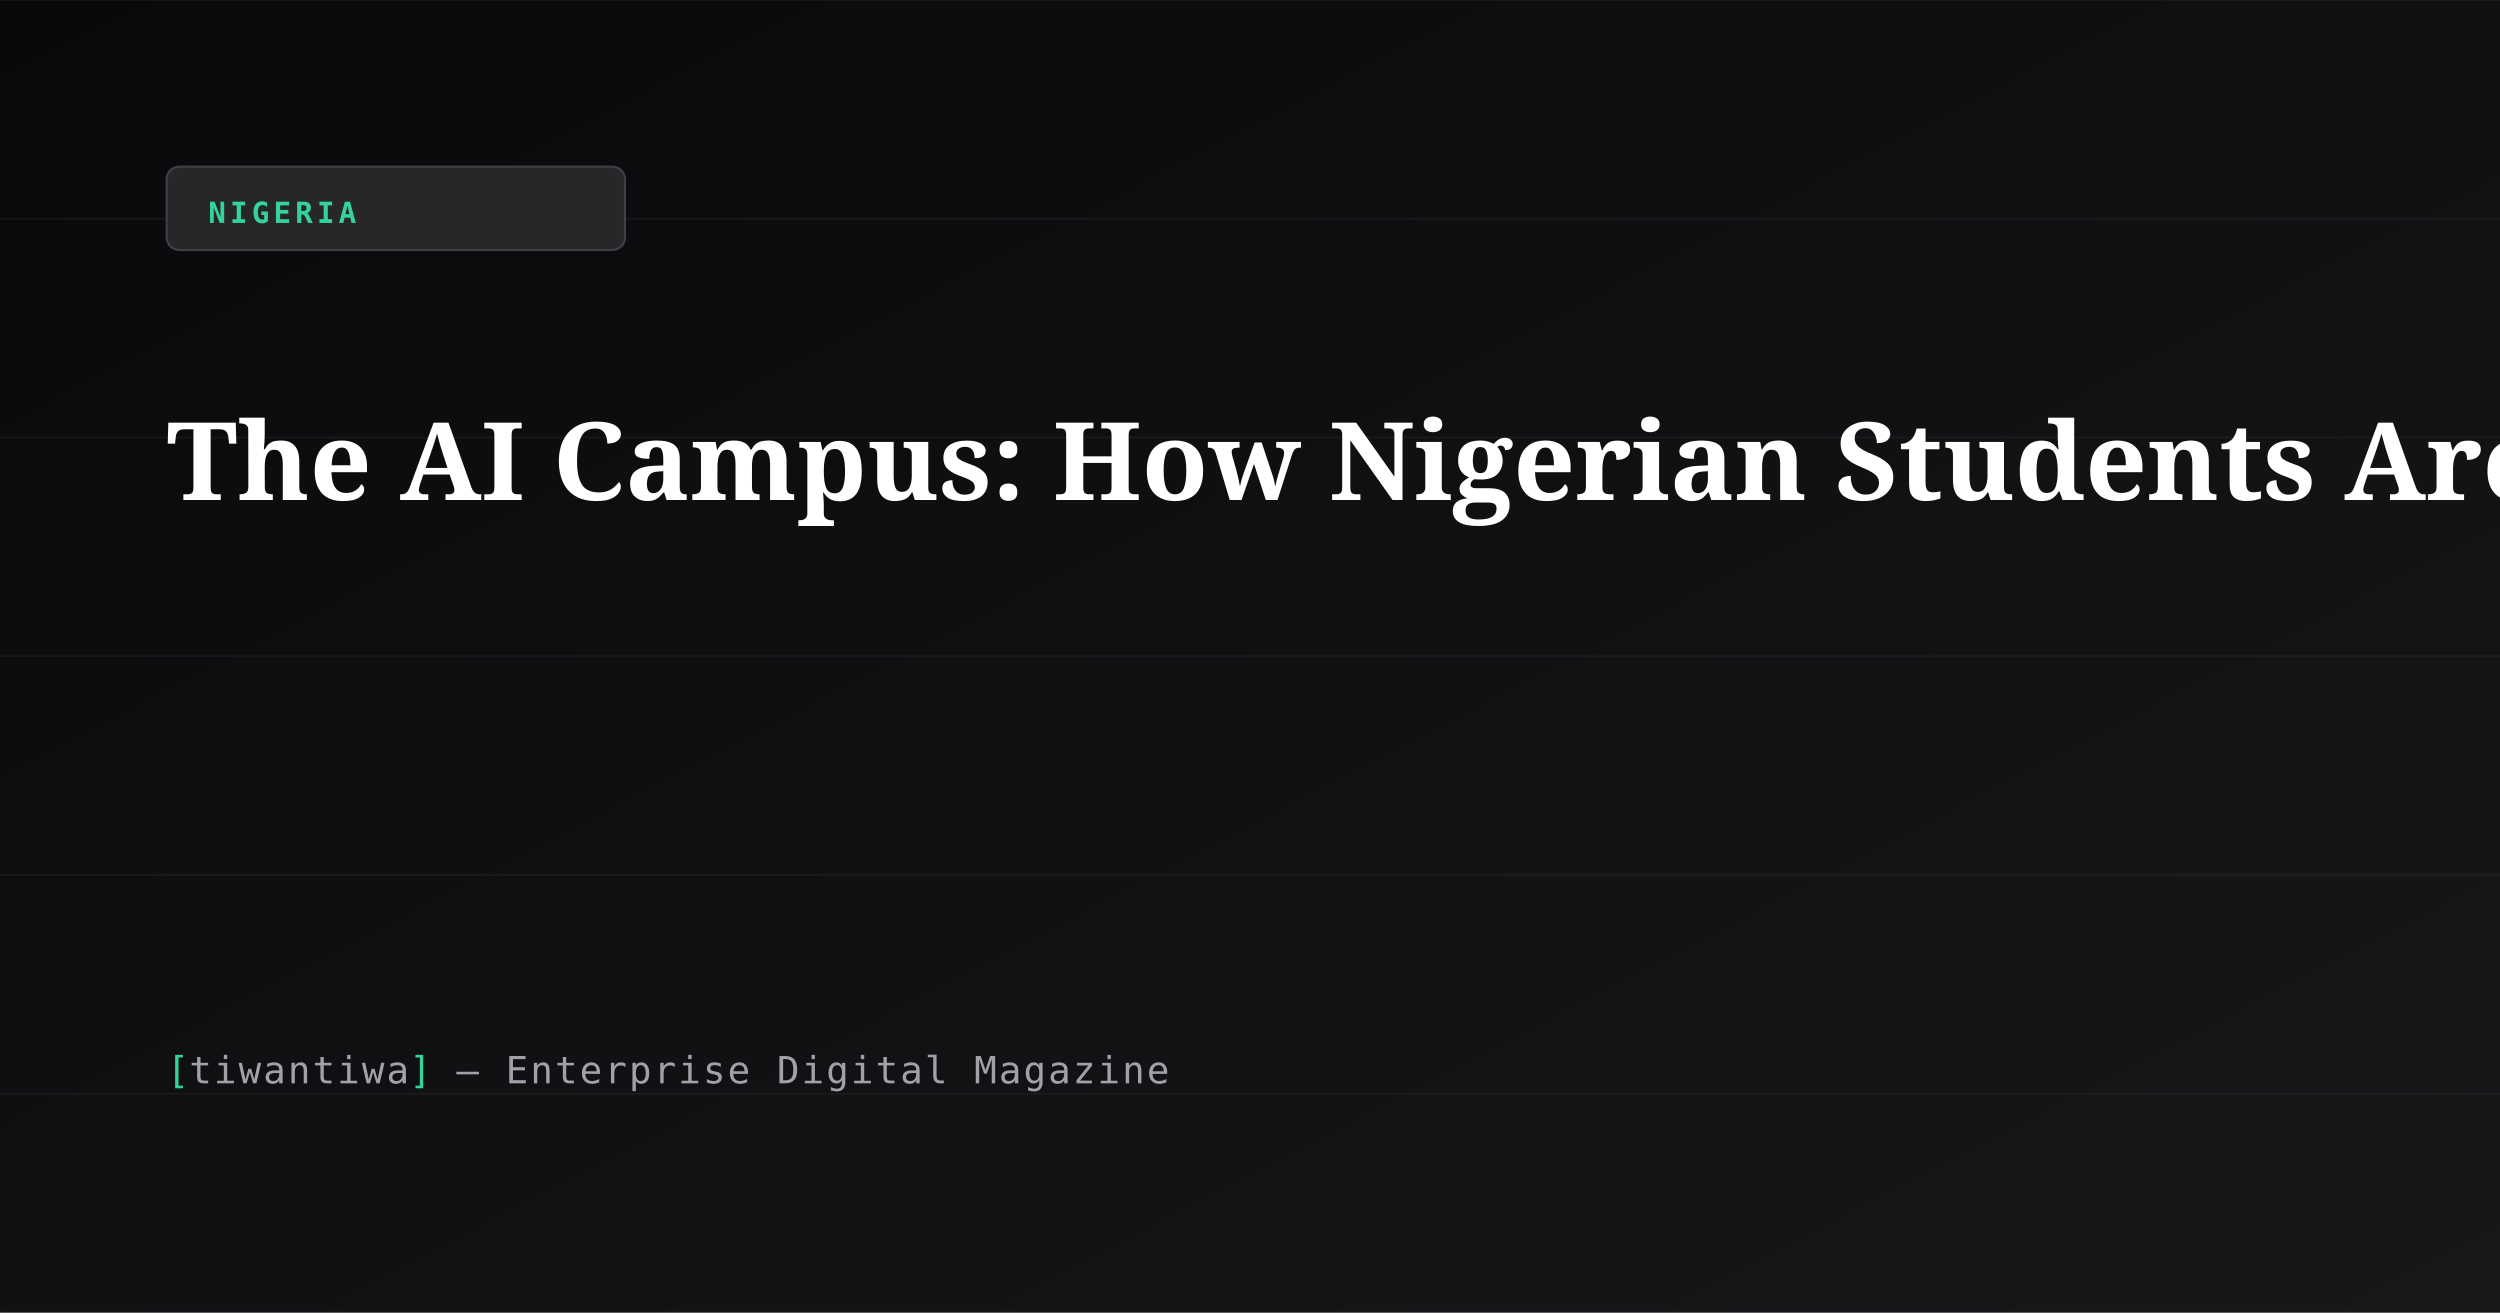
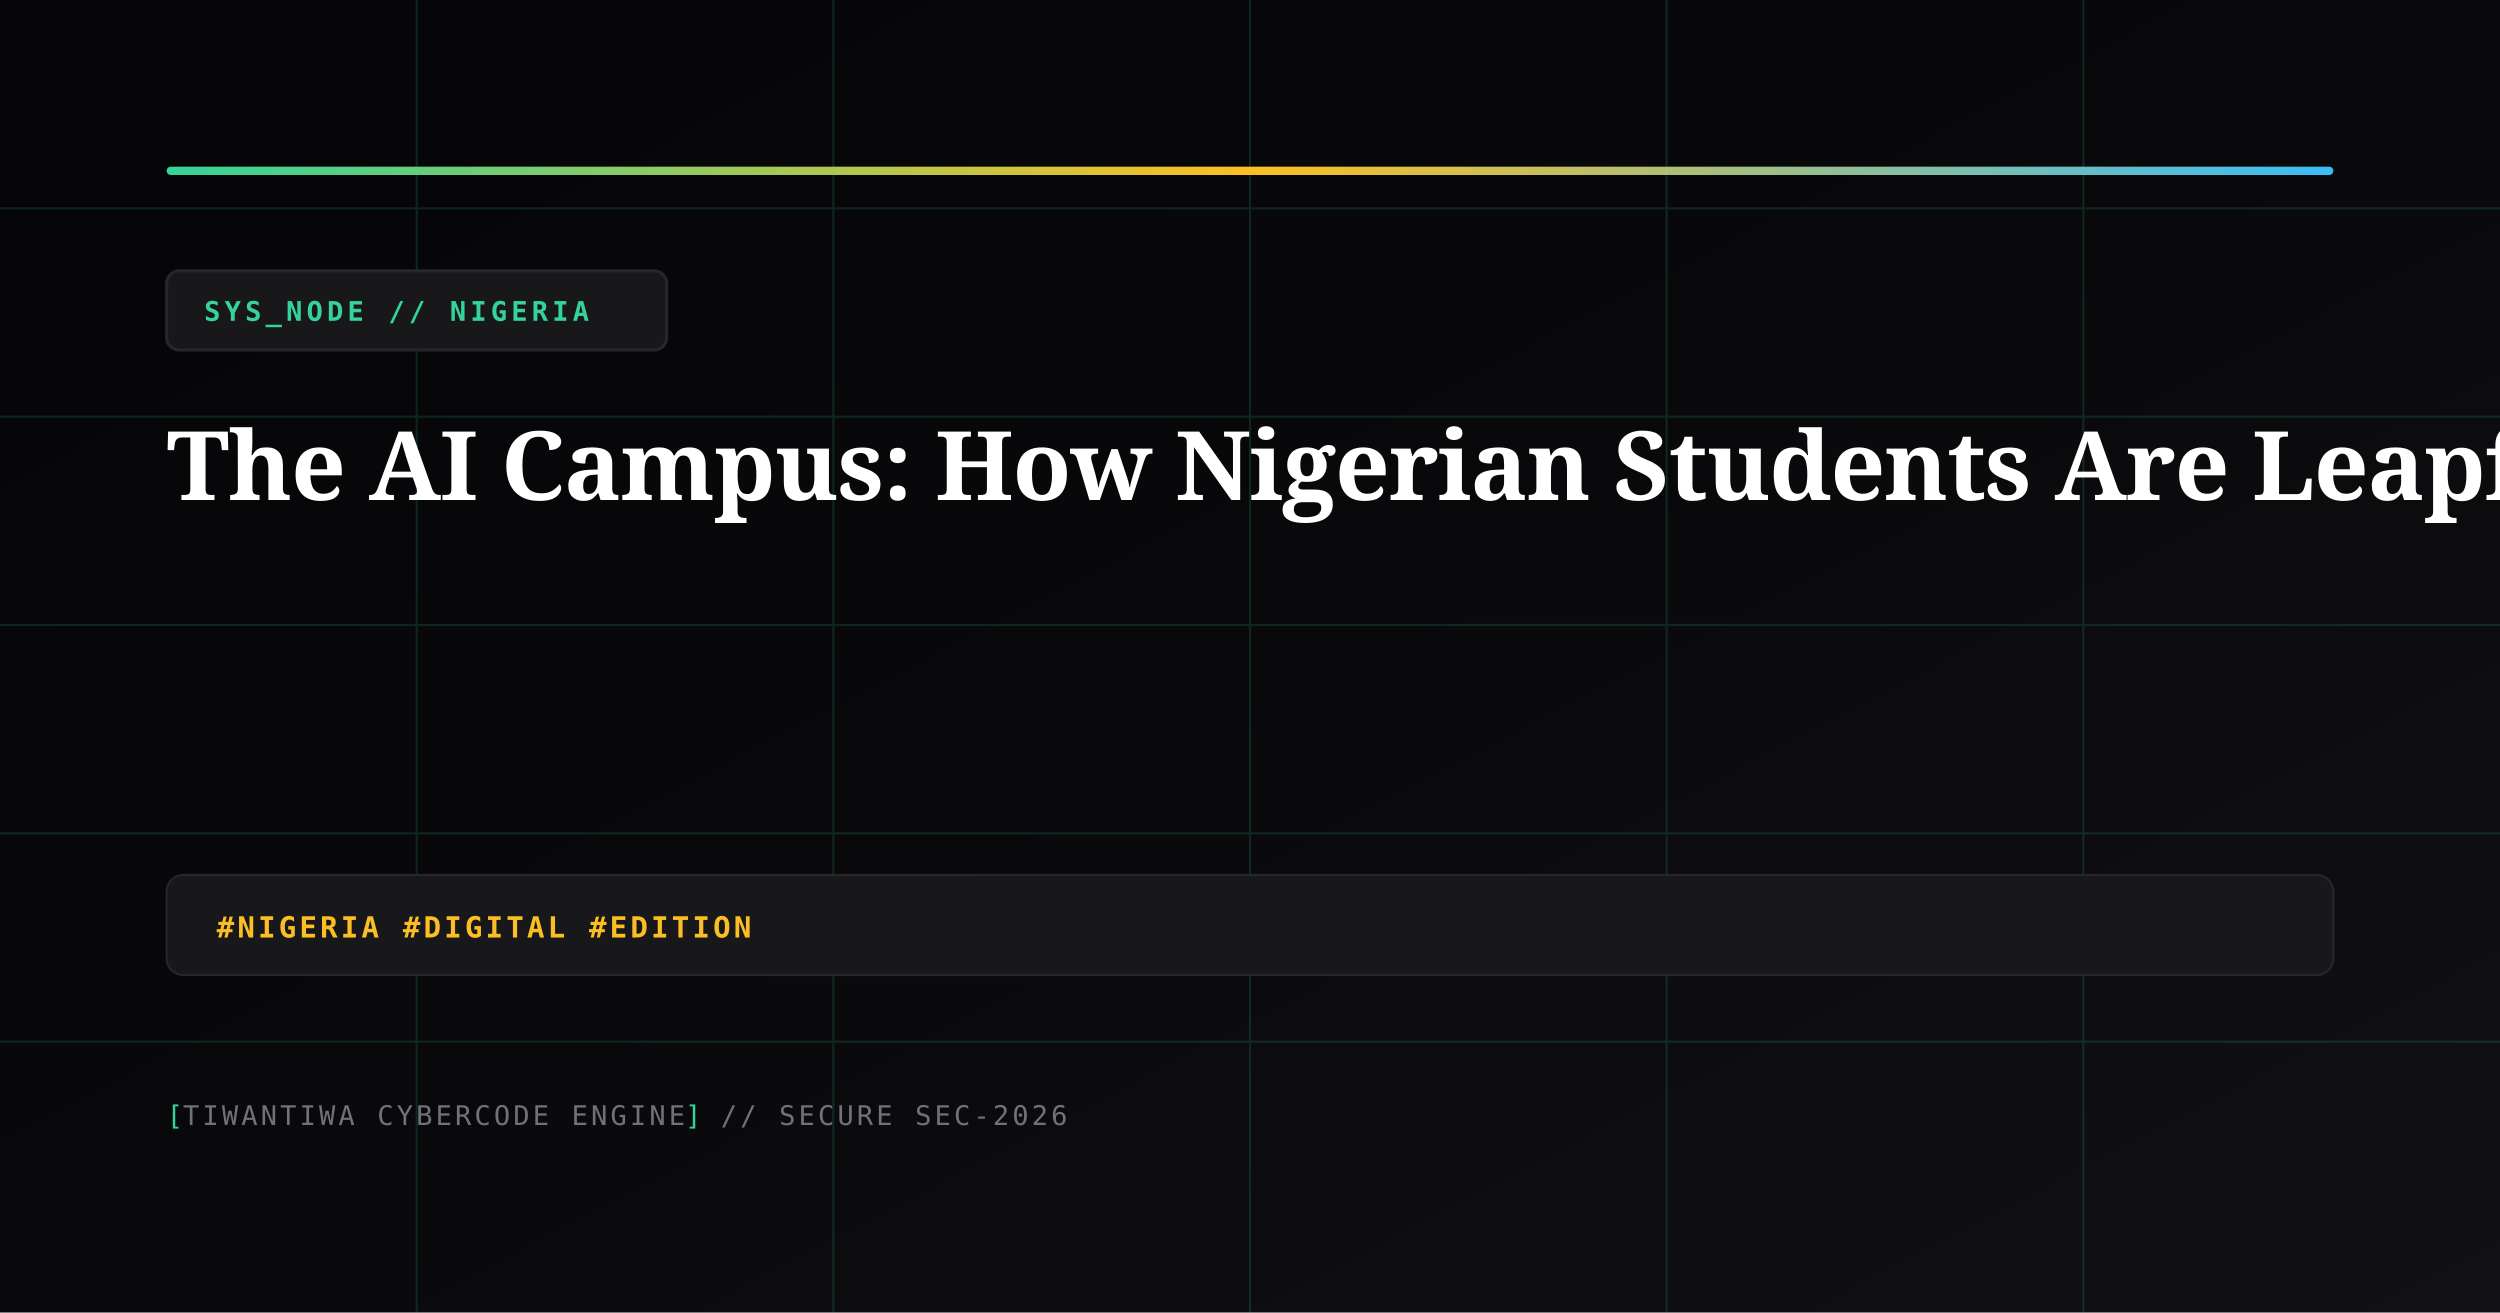
<svg xmlns="http://www.w3.org/2000/svg" viewBox="0 0 1200 630" width="1200" height="630">
  <defs>
    <linearGradient id="bg" x1="0%" y1="0%" x2="100%" y2="100%">
-       <stop offset="0%" stop-color="#09090b" />
-       <stop offset="100%" stop-color="#18181b" />
+       <stop offset="0%" stop-color="#050508" />
+       <stop offset="50%" stop-color="#09090b" />
+       <stop offset="100%" stop-color="#121216" />
    </linearGradient>
-     <linearGradient id="accent" x1="0%" y1="0%" x2="100%" y2="0%">
+     <linearGradient id="cyber-glow" x1="0%" y1="0%" x2="100%" y2="0%">
      <stop offset="0%" stop-color="#34d399" />
-       <stop offset="100%" stop-color="#10b981" />
+       <stop offset="50%" stop-color="#fbbf24" />
+       <stop offset="100%" stop-color="#38bdf8" />
    </linearGradient>
  </defs>
  <rect width="1200" height="630" fill="url(#bg)" />
-   <path d="M 0 0 L 1200 0 M 0 105 L 1200 105 M 0 210 L 1200 210 M 0 315 L 1200 315 M 0 420 L 1200 420 M 0 525 L 1200 525 M 0 630 L 1200 630" stroke="#27272a" stroke-width="1" opacity="0.4" />
-   <rect x="80" y="80" width="220" height="40" rx="6" fill="#27272a" stroke="#3f3f46" stroke-width="1" />
-   <text x="100" y="107" fill="#34d399" font-family="monospace" font-size="14" font-weight="bold" letter-spacing="2">NIGERIA</text>
-   <text x="80" y="240" fill="#ffffff" font-family="serif" font-size="52" font-weight="bold" width="1040">
-     <tspan x="80" dy="0">The AI Campus: How Nigerian Students Are Leap...</tspan>
-   </text>
-   <g transform="translate(80, 520)">
-     <text x="0" y="0" fill="#a1a1aa" font-family="monospace" font-size="18" letter-spacing="1">
-       <tspan fill="#34d399">[</tspan>tiwantiwa<tspan fill="#34d399">]</tspan> — Enterprise Digital Magazine
+   <g opacity="0.15" stroke="#34d399" stroke-width="1">
+     <path d="M 0 100 L 1200 100 M 0 200 L 1200 200 M 0 300 L 1200 300 M 0 400 L 1200 400 M 0 500 L 1200 500" />
+     <path d="M 200 0 L 200 630 M 400 0 L 400 630 M 600 0 L 600 630 M 800 0 L 800 630 M 1000 0 L 1000 630" />
+   </g>
+   <rect x="80" y="80" width="1040" height="4" fill="url(#cyber-glow)" rx="2" />
+   <g transform="translate(80, 130)">
+     <rect x="0" y="0" width="240" height="38" rx="6" fill="#18181b" stroke="#27272a" stroke-width="1.5" />
+     <text x="18" y="24" fill="#34d399" font-family="monospace" font-size="13" font-weight="bold" letter-spacing="2">SYS_NODE // NIGERIA</text>
+   </g>
+   <g transform="translate(80, 240)">
+     <text x="0" y="0" fill="#ffffff" font-family="serif" font-size="46" font-weight="bold" width="1040" letter-spacing="-0.5">
+       <tspan x="0" dy="0">The AI Campus: How Nigerian Students Are Leapfrogg...</tspan>
+     </text>
+   </g>
+   <g transform="translate(80, 420)">
+     <rect x="0" y="0" width="1040" height="48" rx="8" fill="#18181b" stroke="#27272a" stroke-width="1" />
+     <text x="24" y="30" fill="#fbbf24" font-family="monospace" font-size="14" font-weight="bold" letter-spacing="1.5">
+       #NIGERIA   #DIGITAL   #EDITION
+     </text>
+   </g>
+   <g transform="translate(80, 540)">
+     <text x="0" y="0" font-family="monospace" font-size="13" fill="#71717a" letter-spacing="1.5">
+       <tspan fill="#34d399">[</tspan>TIWANTIWA CYBERCODE ENGINE<tspan fill="#34d399">]</tspan> // SECURE SEC-2026
    </text>
  </g>
</svg>
